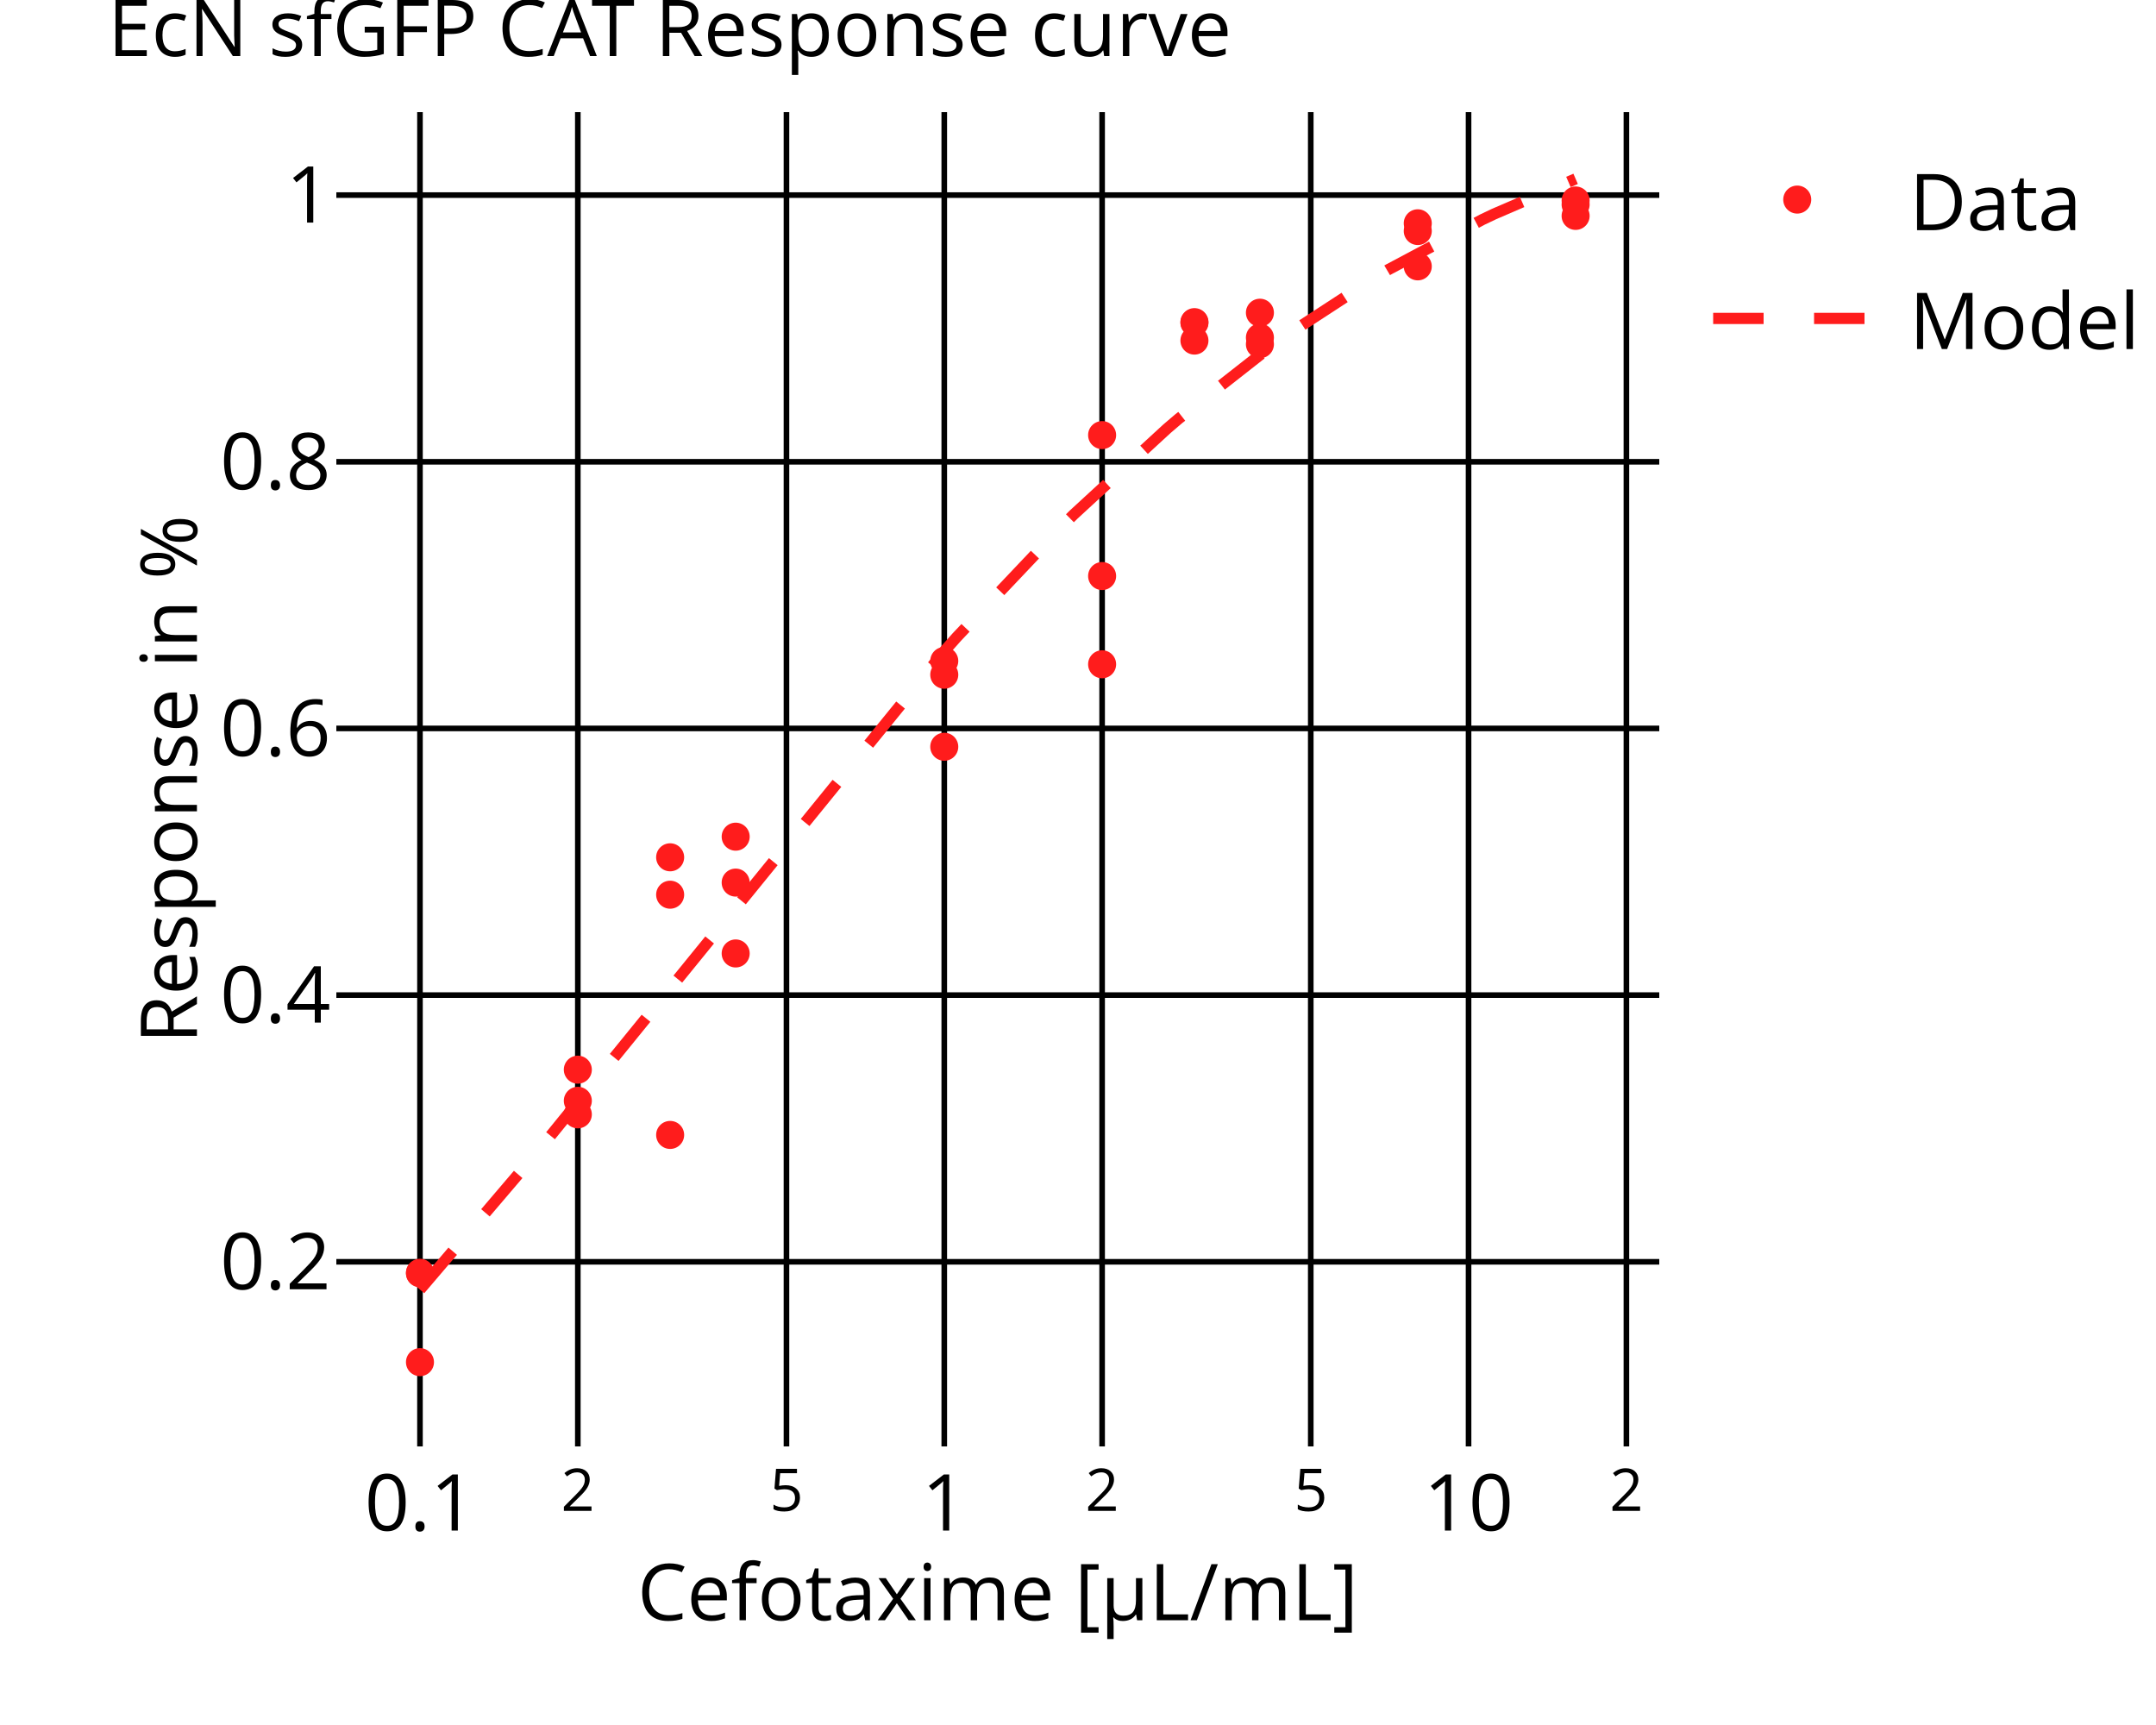
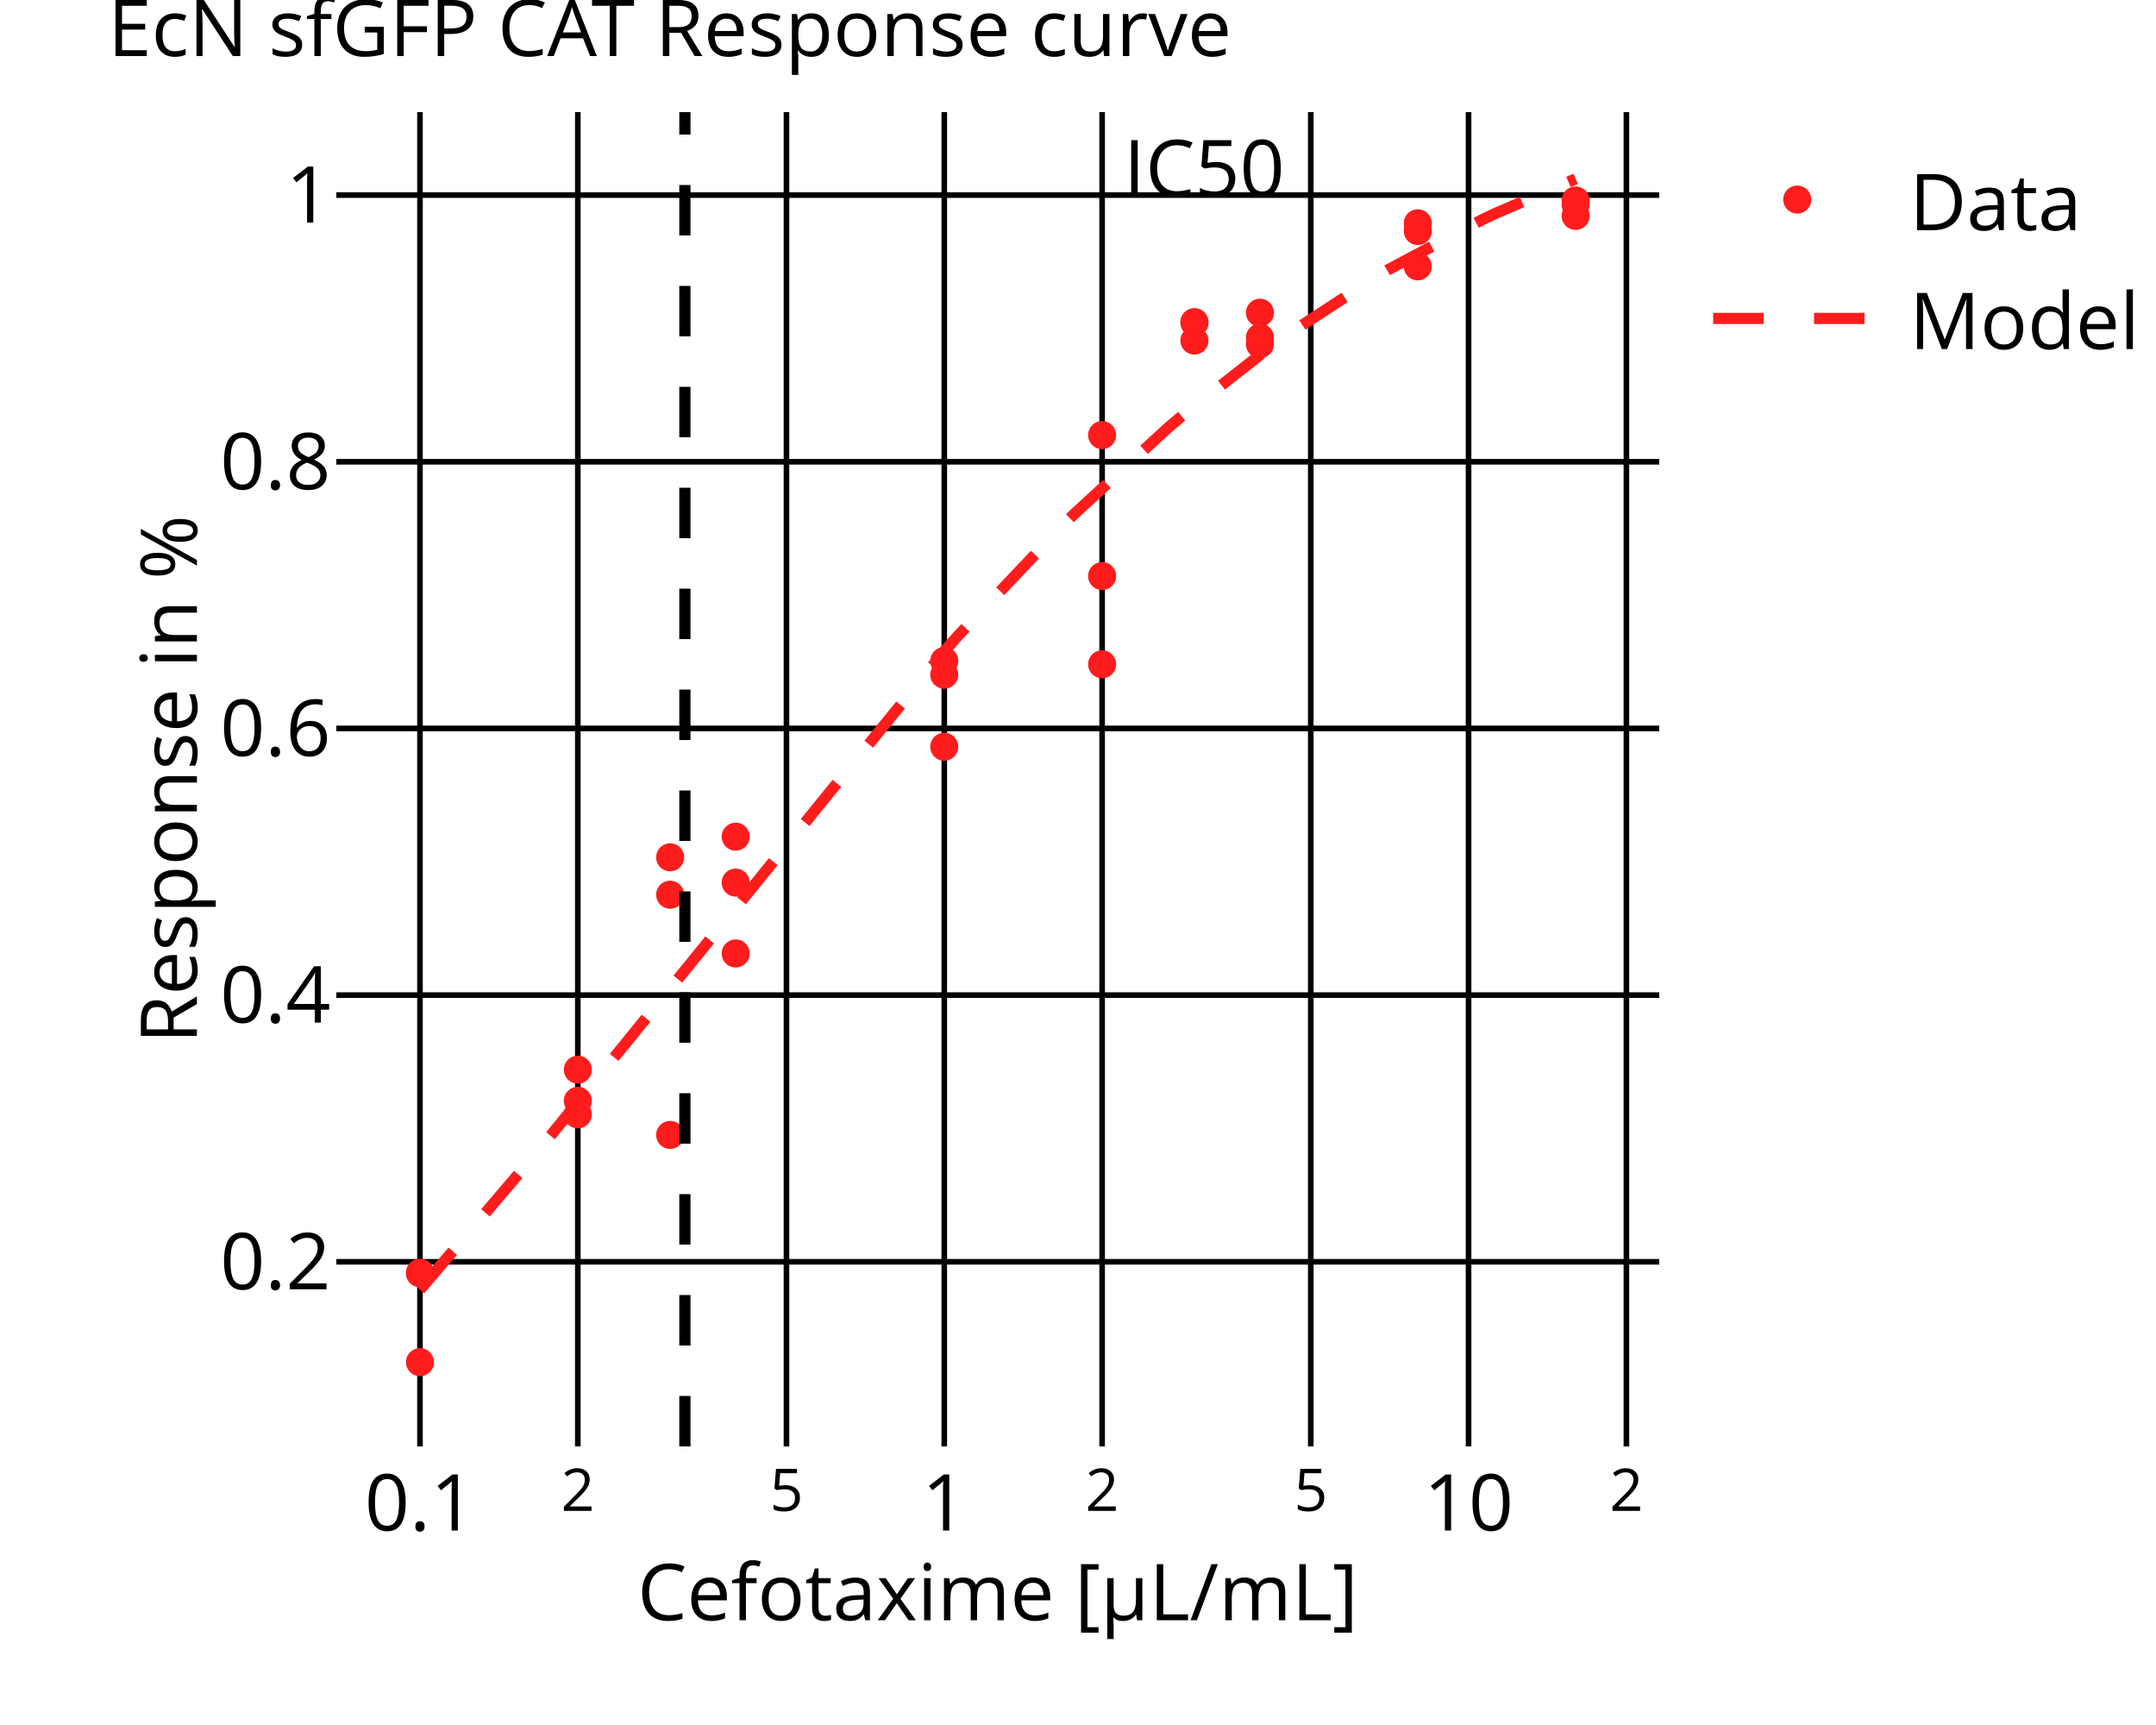
<svg xmlns="http://www.w3.org/2000/svg" class="main-svg" width="384.615" height="307.692" style="" viewBox="0 0 384.615 307.692">
  <rect x="0" y="0" width="384.615" height="307.692" style="fill: rgb(255, 255, 255); fill-opacity: 1;" />
-   <defs id="defs-4cc591">
+   <defs id="defs-5c1fbc">
    <g class="clips">
-       <clipPath id="clip4cc591xyplot" class="plotclip">
+       <clipPath id="clip5c1fbcxyplot" class="plotclip">
        <rect width="236" height="238" />
      </clipPath>
-       <clipPath class="axesclip" id="clip4cc591x">
+       <clipPath class="axesclip" id="clip5c1fbcx">
        <rect x="60" y="0" width="236" height="307.692" />
      </clipPath>
-       <clipPath class="axesclip" id="clip4cc591y">
+       <clipPath class="axesclip" id="clip5c1fbcy">
        <rect x="0" y="20" width="384.615" height="238" />
      </clipPath>
-       <clipPath class="axesclip" id="clip4cc591xy">
+       <clipPath class="axesclip" id="clip5c1fbcxy">
        <rect x="60" y="20" width="236" height="238" />
      </clipPath>
    </g>
    <g class="gradients" />
    <g class="patterns" />
  </defs>
  <g class="bglayer" />
  <g class="layer-below">
    <g class="imagelayer" />
    <g class="shapelayer" />
  </g>
  <g class="cartesianlayer">
    <g class="subplot xy">
      <g class="layer-subplot">
        <g class="shapelayer" />
        <g class="imagelayer" />
      </g>
      <g class="minor-gridlayer">
        <g class="x" />
        <g class="y" />
      </g>
      <g class="gridlayer">
        <g class="x">
          <path class="xgrid crisp" transform="translate(74.92,0)" d="M0,20v238" style="stroke: rgb(0, 0, 0); stroke-opacity: 1; stroke-width: 1px;" />
          <path class="xgrid crisp" transform="translate(103.08,0)" d="M0,20v238" style="stroke: rgb(0, 0, 0); stroke-opacity: 1; stroke-width: 1px;" />
          <path class="xgrid crisp" transform="translate(140.3,0)" d="M0,20v238" style="stroke: rgb(0, 0, 0); stroke-opacity: 1; stroke-width: 1px;" />
          <path class="xgrid crisp" transform="translate(168.45,0)" d="M0,20v238" style="stroke: rgb(0, 0, 0); stroke-opacity: 1; stroke-width: 1px;" />
          <path class="xgrid crisp" transform="translate(196.61,0)" d="M0,20v238" style="stroke: rgb(0, 0, 0); stroke-opacity: 1; stroke-width: 1px;" />
          <path class="xgrid crisp" transform="translate(233.83,0)" d="M0,20v238" style="stroke: rgb(0, 0, 0); stroke-opacity: 1; stroke-width: 1px;" />
          <path class="xgrid crisp" transform="translate(261.98,0)" d="M0,20v238" style="stroke: rgb(0, 0, 0); stroke-opacity: 1; stroke-width: 1px;" />
          <path class="xgrid crisp" transform="translate(290.14,0)" d="M0,20v238" style="stroke: rgb(0, 0, 0); stroke-opacity: 1; stroke-width: 1px;" />
        </g>
        <g class="y">
          <path class="ygrid crisp" transform="translate(0,225.07)" d="M60,0h236" style="stroke: rgb(0, 0, 0); stroke-opacity: 1; stroke-width: 1px;" />
          <path class="ygrid crisp" transform="translate(0,177.5)" d="M60,0h236" style="stroke: rgb(0, 0, 0); stroke-opacity: 1; stroke-width: 1px;" />
          <path class="ygrid crisp" transform="translate(0,129.93)" d="M60,0h236" style="stroke: rgb(0, 0, 0); stroke-opacity: 1; stroke-width: 1px;" />
          <path class="ygrid crisp" transform="translate(0,82.37)" d="M60,0h236" style="stroke: rgb(0, 0, 0); stroke-opacity: 1; stroke-width: 1px;" />
          <path class="ygrid crisp" transform="translate(0,34.8)" d="M60,0h236" style="stroke: rgb(0, 0, 0); stroke-opacity: 1; stroke-width: 1px;" />
        </g>
      </g>
      <g class="zerolinelayer" />
      <g class="layer-between">
        <g class="shapelayer" />
        <g class="imagelayer" />
      </g>
      <path class="xlines-below" />
      <path class="ylines-below" />
      <g class="overlines-below" />
      <g class="xaxislayer-below" />
      <g class="yaxislayer-below" />
      <g class="overaxes-below" />
      <g class="overplot">
-         <g class="xy" transform="translate(60,20)" clip-path="url(#clip4cc591xyplot)">
+         <g class="xy" transform="translate(60,20)" clip-path="url(#clip5c1fbcxyplot)">
          <g class="scatterlayer mlayer">
-             <g class="trace scatter tracee5434a" style="stroke-miterlimit: 2; opacity: 1;">
+             <g class="trace scatter trace8899da" style="stroke-miterlimit: 2; opacity: 1;">
              <g class="fills" />
              <g class="errorbars" />
              <g class="lines" />
              <g class="points">
                <path class="point" transform="translate(14.92,222.97)" d="M2.5,0A2.5,2.5 0 1,1 0,-2.5A2.5,2.5 0 0,1 2.5,0Z" style="opacity: 1; stroke-width: 0px; fill: rgb(255, 28, 28); fill-opacity: 1;" />
                <path class="point" transform="translate(43.08,170.8)" d="M2.5,0A2.5,2.5 0 1,1 0,-2.5A2.5,2.5 0 0,1 2.5,0Z" style="opacity: 1; stroke-width: 0px; fill: rgb(255, 28, 28); fill-opacity: 1;" />
                <path class="point" transform="translate(59.55,132.92)" d="M2.5,0A2.5,2.5 0 1,1 0,-2.5A2.5,2.5 0 0,1 2.5,0Z" style="opacity: 1; stroke-width: 0px; fill: rgb(255, 28, 28); fill-opacity: 1;" />
                <path class="point" transform="translate(71.24,137.43)" d="M2.5,0A2.5,2.5 0 1,1 0,-2.5A2.5,2.5 0 0,1 2.5,0Z" style="opacity: 1; stroke-width: 0px; fill: rgb(255, 28, 28); fill-opacity: 1;" />
                <path class="point" transform="translate(108.45,100.35)" d="M2.5,0A2.5,2.5 0 1,1 0,-2.5A2.5,2.5 0 0,1 2.5,0Z" style="opacity: 1; stroke-width: 0px; fill: rgb(255, 28, 28); fill-opacity: 1;" />
                <path class="point" transform="translate(136.61,98.49)" d="M2.5,0A2.5,2.5 0 1,1 0,-2.5A2.5,2.5 0 0,1 2.5,0Z" style="opacity: 1; stroke-width: 0px; fill: rgb(255, 28, 28); fill-opacity: 1;" />
                <path class="point" transform="translate(153.08,40.75)" d="M2.5,0A2.5,2.5 0 1,1 0,-2.5A2.5,2.5 0 0,1 2.5,0Z" style="opacity: 1; stroke-width: 0px; fill: rgb(255, 28, 28); fill-opacity: 1;" />
                <path class="point" transform="translate(164.76,40.22)" d="M2.5,0A2.5,2.5 0 1,1 0,-2.5A2.5,2.5 0 0,1 2.5,0Z" style="opacity: 1; stroke-width: 0px; fill: rgb(255, 28, 28); fill-opacity: 1;" />
                <path class="point" transform="translate(192.92,27.51)" d="M2.5,0A2.5,2.5 0 1,1 0,-2.5A2.5,2.5 0 0,1 2.5,0Z" style="opacity: 1; stroke-width: 0px; fill: rgb(255, 28, 28); fill-opacity: 1;" />
                <path class="point" transform="translate(221.08,18.51)" d="M2.5,0A2.5,2.5 0 1,1 0,-2.5A2.5,2.5 0 0,1 2.5,0Z" style="opacity: 1; stroke-width: 0px; fill: rgb(255, 28, 28); fill-opacity: 1;" />
              </g>
              <g class="text" />
            </g>
-             <g class="trace scatter trace6d89b0" style="stroke-miterlimit: 2; opacity: 1;">
+             <g class="trace scatter trace91725e" style="stroke-miterlimit: 2; opacity: 1;">
              <g class="fills" />
              <g class="errorbars" />
              <g class="lines" />
              <g class="points">
                <path class="point" transform="translate(14.92,207.12)" d="M2.5,0A2.5,2.5 0 1,1 0,-2.5A2.5,2.5 0 0,1 2.5,0Z" style="opacity: 1; stroke-width: 0px; fill: rgb(255, 28, 28); fill-opacity: 1;" />
                <path class="point" transform="translate(43.08,176.35)" d="M2.5,0A2.5,2.5 0 1,1 0,-2.5A2.5,2.5 0 0,1 2.5,0Z" style="opacity: 1; stroke-width: 0px; fill: rgb(255, 28, 28); fill-opacity: 1;" />
                <path class="point" transform="translate(59.55,182.44)" d="M2.5,0A2.5,2.5 0 1,1 0,-2.5A2.5,2.5 0 0,1 2.5,0Z" style="opacity: 1; stroke-width: 0px; fill: rgb(255, 28, 28); fill-opacity: 1;" />
                <path class="point" transform="translate(71.24,150.07)" d="M2.5,0A2.5,2.5 0 1,1 0,-2.5A2.5,2.5 0 0,1 2.5,0Z" style="opacity: 1; stroke-width: 0px; fill: rgb(255, 28, 28); fill-opacity: 1;" />
                <path class="point" transform="translate(108.45,113.2)" d="M2.5,0A2.5,2.5 0 1,1 0,-2.5A2.5,2.5 0 0,1 2.5,0Z" style="opacity: 1; stroke-width: 0px; fill: rgb(255, 28, 28); fill-opacity: 1;" />
                <path class="point" transform="translate(136.61,82.75)" d="M2.5,0A2.5,2.5 0 1,1 0,-2.5A2.5,2.5 0 0,1 2.5,0Z" style="opacity: 1; stroke-width: 0px; fill: rgb(255, 28, 28); fill-opacity: 1;" />
                <path class="point" transform="translate(153.08,37.56)" d="M2.5,0A2.5,2.5 0 1,1 0,-2.5A2.5,2.5 0 0,1 2.5,0Z" style="opacity: 1; stroke-width: 0px; fill: rgb(255, 28, 28); fill-opacity: 1;" />
                <path class="point" transform="translate(164.76,41.4)" d="M2.5,0A2.5,2.5 0 1,1 0,-2.5A2.5,2.5 0 0,1 2.5,0Z" style="opacity: 1; stroke-width: 0px; fill: rgb(255, 28, 28); fill-opacity: 1;" />
                <path class="point" transform="translate(192.92,21.21)" d="M2.5,0A2.5,2.5 0 1,1 0,-2.5A2.5,2.5 0 0,1 2.5,0Z" style="opacity: 1; stroke-width: 0px; fill: rgb(255, 28, 28); fill-opacity: 1;" />
                <path class="point" transform="translate(221.08,15.76)" d="M2.5,0A2.5,2.5 0 1,1 0,-2.5A2.5,2.5 0 0,1 2.5,0Z" style="opacity: 1; stroke-width: 0px; fill: rgb(255, 28, 28); fill-opacity: 1;" />
              </g>
              <g class="text" />
            </g>
-             <g class="trace scatter trace7cd0d0" style="stroke-miterlimit: 2; opacity: 1;">
+             <g class="trace scatter trace0de73f" style="stroke-miterlimit: 2; opacity: 1;">
              <g class="fills" />
              <g class="errorbars" />
              <g class="lines" />
              <g class="points">
                <path class="point" transform="translate(14.92,207.03)" d="M2.5,0A2.5,2.5 0 1,1 0,-2.5A2.5,2.5 0 0,1 2.5,0Z" style="opacity: 1; stroke-width: 0px; fill: rgb(255, 28, 28); fill-opacity: 1;" />
                <path class="point" transform="translate(43.08,178.77)" d="M2.5,0A2.5,2.5 0 1,1 0,-2.5A2.5,2.5 0 0,1 2.5,0Z" style="opacity: 1; stroke-width: 0px; fill: rgb(255, 28, 28); fill-opacity: 1;" />
                <path class="point" transform="translate(59.55,139.59)" d="M2.5,0A2.5,2.5 0 1,1 0,-2.5A2.5,2.5 0 0,1 2.5,0Z" style="opacity: 1; stroke-width: 0px; fill: rgb(255, 28, 28); fill-opacity: 1;" />
                <path class="point" transform="translate(71.24,129.24)" d="M2.5,0A2.5,2.5 0 1,1 0,-2.5A2.5,2.5 0 0,1 2.5,0Z" style="opacity: 1; stroke-width: 0px; fill: rgb(255, 28, 28); fill-opacity: 1;" />
                <path class="point" transform="translate(108.45,97.9)" d="M2.5,0A2.5,2.5 0 1,1 0,-2.5A2.5,2.5 0 0,1 2.5,0Z" style="opacity: 1; stroke-width: 0px; fill: rgb(255, 28, 28); fill-opacity: 1;" />
                <path class="point" transform="translate(136.61,57.61)" d="M2.5,0A2.5,2.5 0 1,1 0,-2.5A2.5,2.5 0 0,1 2.5,0Z" style="opacity: 1; stroke-width: 0px; fill: rgb(255, 28, 28); fill-opacity: 1;" />
                <path class="point" transform="translate(153.08,37.46)" d="M2.5,0A2.5,2.5 0 1,1 0,-2.5A2.5,2.5 0 0,1 2.5,0Z" style="opacity: 1; stroke-width: 0px; fill: rgb(255, 28, 28); fill-opacity: 1;" />
                <path class="point" transform="translate(164.76,35.78)" d="M2.5,0A2.5,2.5 0 1,1 0,-2.5A2.5,2.5 0 0,1 2.5,0Z" style="opacity: 1; stroke-width: 0px; fill: rgb(255, 28, 28); fill-opacity: 1;" />
                <path class="point" transform="translate(192.92,19.83)" d="M2.5,0A2.5,2.5 0 1,1 0,-2.5A2.5,2.5 0 0,1 2.5,0Z" style="opacity: 1; stroke-width: 0px; fill: rgb(255, 28, 28); fill-opacity: 1;" />
                <path class="point" transform="translate(221.08,16.48)" d="M2.5,0A2.5,2.5 0 1,1 0,-2.5A2.5,2.5 0 0,1 2.5,0Z" style="opacity: 1; stroke-width: 0px; fill: rgb(255, 28, 28); fill-opacity: 1;" />
              </g>
              <g class="text" />
            </g>
-             <g class="trace scatter trace803faf" style="stroke-miterlimit: 2; opacity: 1;">
+             <g class="trace scatter traceeb9f2c" style="stroke-miterlimit: 2; opacity: 1;">
              <g class="fills" />
              <g class="errorbars" />
              <g class="lines">
                <path class="js-line" d="M14.92,210.03L35.75,185.6L37.83,183.05L108.63,95.95L110.71,93.61L129.45,73.84L131.54,71.78L148.19,56.46L150.28,54.68L166.93,41.62L169.02,40.13L185.68,29.27L187.76,28.04L204.42,19.18L206.5,18.19L221.08,11.9" style="vector-effect: none; fill: none; stroke: rgb(255, 28, 28); stroke-opacity: 1; stroke-dasharray: 9px, 9px; stroke-width: 2px; opacity: 1;" />
              </g>
              <g class="points" />
              <g class="text" />
            </g>
          </g>
        </g>
      </g>
      <path class="xlines-above crisp" d="M0,0" style="fill: none;" />
      <path class="ylines-above crisp" d="M0,0" style="fill: none;" />
      <g class="overlines-above" />
      <g class="xaxislayer-above">
        <g class="xtick">
          <text text-anchor="middle" x="0" y="273" transform="translate(74.92,0)" style="font-family: 'Open Sans', verdana, arial, sans-serif; font-size: 14px; fill: rgb(0, 0, 0); fill-opacity: 1; white-space: pre; opacity: 1;">0.1</text>
        </g>
        <g class="xtick">
          <text text-anchor="middle" x="0" y="269.5" style="font-family: 'Open Sans', verdana, arial, sans-serif; font-size: 10.5px; fill: rgb(0, 0, 0); fill-opacity: 1; white-space: pre; opacity: 1;" transform="translate(103.08,0)">2</text>
        </g>
        <g class="xtick">
          <text text-anchor="middle" x="0" y="269.5" style="font-family: 'Open Sans', verdana, arial, sans-serif; font-size: 10.5px; fill: rgb(0, 0, 0); fill-opacity: 1; white-space: pre; opacity: 1;" transform="translate(140.3,0)">5</text>
        </g>
        <g class="xtick">
          <text text-anchor="middle" x="0" y="273" style="font-family: 'Open Sans', verdana, arial, sans-serif; font-size: 14px; fill: rgb(0, 0, 0); fill-opacity: 1; white-space: pre; opacity: 1;" transform="translate(168.45,0)">1</text>
        </g>
        <g class="xtick">
          <text text-anchor="middle" x="0" y="269.5" style="font-family: 'Open Sans', verdana, arial, sans-serif; font-size: 10.5px; fill: rgb(0, 0, 0); fill-opacity: 1; white-space: pre; opacity: 1;" transform="translate(196.61,0)">2</text>
        </g>
        <g class="xtick">
          <text text-anchor="middle" x="0" y="269.5" style="font-family: 'Open Sans', verdana, arial, sans-serif; font-size: 10.5px; fill: rgb(0, 0, 0); fill-opacity: 1; white-space: pre; opacity: 1;" transform="translate(233.83,0)">5</text>
        </g>
        <g class="xtick">
          <text text-anchor="middle" x="0" y="273" style="font-family: 'Open Sans', verdana, arial, sans-serif; font-size: 14px; fill: rgb(0, 0, 0); fill-opacity: 1; white-space: pre; opacity: 1;" transform="translate(261.98,0)">10</text>
        </g>
        <g class="xtick">
          <text text-anchor="middle" x="0" y="269.5" style="font-family: 'Open Sans', verdana, arial, sans-serif; font-size: 10.5px; fill: rgb(0, 0, 0); fill-opacity: 1; white-space: pre; opacity: 1;" transform="translate(290.14,0)">2</text>
        </g>
      </g>
      <g class="yaxislayer-above">
        <g class="ytick">
          <text text-anchor="end" x="59" y="4.9" transform="translate(0,225.07)" style="font-family: 'Open Sans', verdana, arial, sans-serif; font-size: 14px; fill: rgb(0, 0, 0); fill-opacity: 1; white-space: pre; opacity: 1;">0.2</text>
        </g>
        <g class="ytick">
          <text text-anchor="end" x="59" y="4.9" style="font-family: 'Open Sans', verdana, arial, sans-serif; font-size: 14px; fill: rgb(0, 0, 0); fill-opacity: 1; white-space: pre; opacity: 1;" transform="translate(0,177.5)">0.4</text>
        </g>
        <g class="ytick">
          <text text-anchor="end" x="59" y="4.9" style="font-family: 'Open Sans', verdana, arial, sans-serif; font-size: 14px; fill: rgb(0, 0, 0); fill-opacity: 1; white-space: pre; opacity: 1;" transform="translate(0,129.93)">0.6</text>
        </g>
        <g class="ytick">
          <text text-anchor="end" x="59" y="4.9" style="font-family: 'Open Sans', verdana, arial, sans-serif; font-size: 14px; fill: rgb(0, 0, 0); fill-opacity: 1; white-space: pre; opacity: 1;" transform="translate(0,82.37)">0.8</text>
        </g>
        <g class="ytick">
          <text text-anchor="end" x="59" y="4.9" style="font-family: 'Open Sans', verdana, arial, sans-serif; font-size: 14px; fill: rgb(0, 0, 0); fill-opacity: 1; white-space: pre; opacity: 1;" transform="translate(0,34.8)">1</text>
        </g>
      </g>
      <g class="overaxes-above" />
    </g>
  </g>
  <g class="polarlayer" />
  <g class="smithlayer" />
  <g class="ternarylayer" />
  <g class="geolayer" />
  <g class="funnelarealayer" />
  <g class="pielayer" />
  <g class="iciclelayer" />
  <g class="treemaplayer" />
  <g class="sunburstlayer" />
  <g class="glimages" />
-   <defs id="topdefs-4cc591">
+   <defs id="topdefs-5c1fbc">
    <g class="clips" />
-     <clipPath id="legend4cc591">
+     <clipPath id="legend5c1fbc">
      <rect width="84" height="53" x="0" y="0" />
    </clipPath>
  </defs>
  <g class="layer-above">
    <g class="imagelayer" />
-     <g class="shapelayer" />
+     <g class="shapelayer">
+       <g class="shape-group" data-index="0" clip-path="url(#clip5c1fbcx)">
+         <path data-index="0" fill-rule="evenodd" d="M122.18,258L122.18,20" style="opacity: 1; stroke: rgb(0, 0, 0); stroke-opacity: 1; fill: rgb(0, 0, 0); fill-opacity: 0; stroke-dasharray: 9px, 9px; stroke-width: 2px;" />
+       </g>
+     </g>
  </g>
  <g class="infolayer">
    <g class="legend" pointer-events="all" transform="translate(300.6154,20)">
-       <rect class="bg" shape-rendering="crispEdges" style="stroke: rgb(68, 68, 68); stroke-opacity: 1; fill: rgb(255, 255, 255); fill-opacity: 1; stroke-width: 0px;" width="84" height="53" x="0" y="0" />
-       <g class="scrollbox" transform="" clip-path="url(#legend4cc591)">
+       <rect class="bg" shape-rendering="crispEdges" width="84" height="53" x="0" y="0" style="stroke: rgb(68, 68, 68); stroke-opacity: 1; fill: rgb(255, 255, 255); fill-opacity: 1; stroke-width: 0px;" />
+       <g class="scrollbox" transform="" clip-path="url(#legend5c1fbc)">
        <g class="groups">
          <g class="traces" transform="translate(0,15.6)" style="opacity: 1;">
            <text class="legendtext" text-anchor="start" x="40" y="5.46" style="font-family: 'Open Sans', verdana, arial, sans-serif; font-size: 14px; fill: rgb(0, 0, 0); fill-opacity: 1; white-space: pre;">Data</text>
            <g class="layers" style="opacity: 1;">
              <g class="legendfill" />
              <g class="legendlines" />
              <g class="legendsymbols">
                <g class="legendpoints">
                  <path class="scatterpts" transform="translate(20,0)" d="M2.5,0A2.5,2.5 0 1,1 0,-2.5A2.5,2.5 0 0,1 2.5,0Z" style="opacity: 1; stroke-width: 0px; fill: rgb(255, 28, 28); fill-opacity: 1;" />
                </g>
              </g>
            </g>
            <rect class="legendtoggle" x="0" y="-10.6" width="78.141" height="21.2" style="fill: rgb(0, 0, 0); fill-opacity: 0;" />
          </g>
          <g class="traces" transform="translate(0,36.8)" style="opacity: 1;">
            <text class="legendtext" text-anchor="start" x="40" y="5.46" style="font-family: 'Open Sans', verdana, arial, sans-serif; font-size: 14px; fill: rgb(0, 0, 0); fill-opacity: 1; white-space: pre;">Model</text>
            <g class="layers" style="opacity: 1;">
              <g class="legendfill" />
              <g class="legendlines">
                <path class="js-line" d="M5,0h30" style="fill: none; stroke: rgb(255, 28, 28); stroke-opacity: 1; stroke-dasharray: 9px, 9px; stroke-width: 2px;" />
              </g>
              <g class="legendsymbols">
                <g class="legendpoints" />
              </g>
            </g>
            <rect class="legendtoggle" x="0" y="-10.6" width="78.141" height="21.2" style="fill: rgb(0, 0, 0); fill-opacity: 0;" />
          </g>
        </g>
      </g>
-       <rect class="scrollbar" rx="20" ry="3" width="0" height="0" style="fill: rgb(128, 139, 164); fill-opacity: 1;" x="0" y="0" />
+       <rect class="scrollbar" rx="20" ry="3" width="0" height="0" x="0" y="0" style="fill: rgb(128, 139, 164); fill-opacity: 1;" />
    </g>
    <g class="g-gtitle">
      <text class="gtitle" x="19.231" y="10" text-anchor="start" dy="0em" style="opacity: 1; font-family: 'Open Sans', verdana, arial, sans-serif; font-size: 14px; fill: rgb(0, 0, 0); fill-opacity: 1; white-space: pre;">EcN sfGFP CAT Response curve</text>
    </g>
    <g class="g-xtitle" transform="translate(0,3.7)">
      <text class="xtitle" x="178" y="285.3" text-anchor="middle" style="opacity: 1; font-family: 'Open Sans', verdana, arial, sans-serif; font-size: 14px; fill: rgb(0, 0, 0); fill-opacity: 1; white-space: pre;">Cefotaxime [µL/mL]</text>
    </g>
    <g class="g-ytitle">
      <text class="ytitle" transform="rotate(-90,35.13125,139)" x="35.131" y="139" text-anchor="middle" style="opacity: 1; font-family: 'Open Sans', verdana, arial, sans-serif; font-size: 14px; fill: rgb(0, 0, 0); fill-opacity: 1; white-space: pre;">Response in %</text>
    </g>
+     <g class="annotation" data-index="0" style="opacity: 1;">
+       <g class="annotation-text-g" transform="rotate(0,215.39,30)">
+         <g class="cursor-pointer" transform="translate(198,20)">
+           <rect class="bg" x="0.5" y="0.5" width="33" height="19" style="stroke-width: 1px; stroke: rgb(0, 0, 0); stroke-opacity: 0; fill: rgb(0, 0, 0); fill-opacity: 0;" />
+           <text class="annotation-text" text-anchor="middle" x="16.797" y="15" style="font-family: 'Open Sans', verdana, arial, sans-serif; font-size: 14px; fill: rgb(0, 0, 0); fill-opacity: 1; white-space: pre;">IC50</text>
+         </g>
+       </g>
+     </g>
  </g>
</svg>
